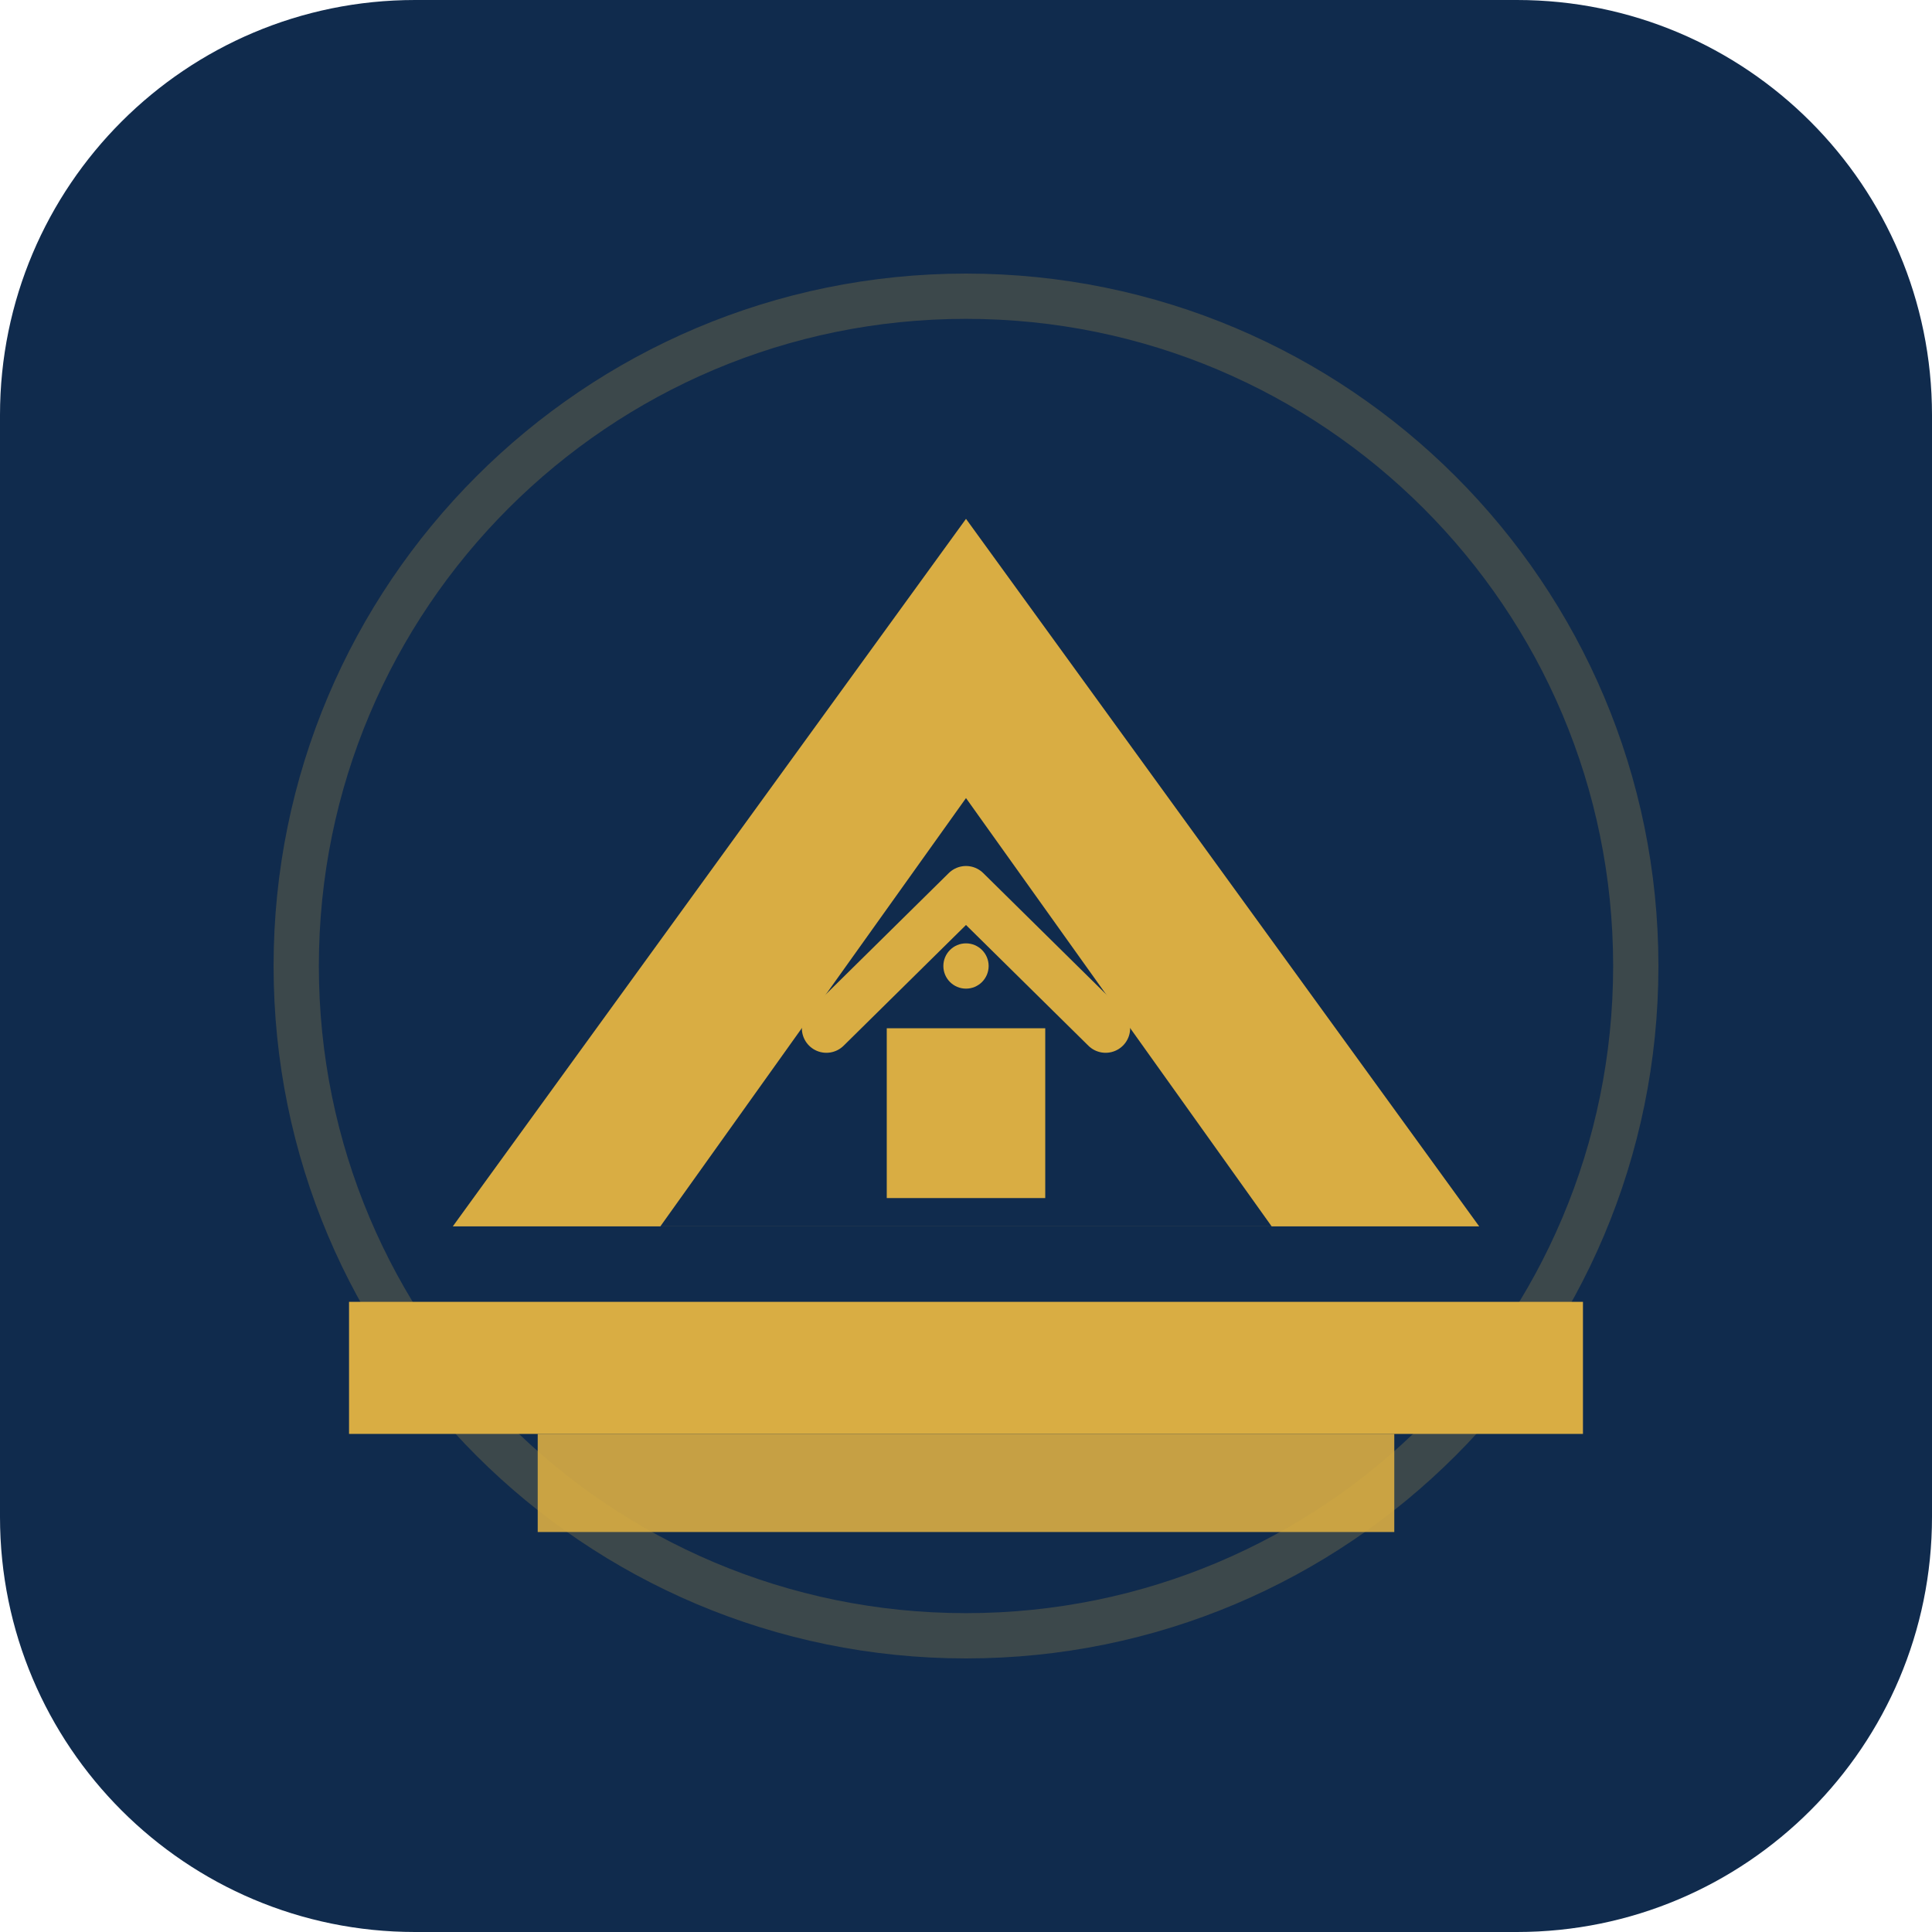
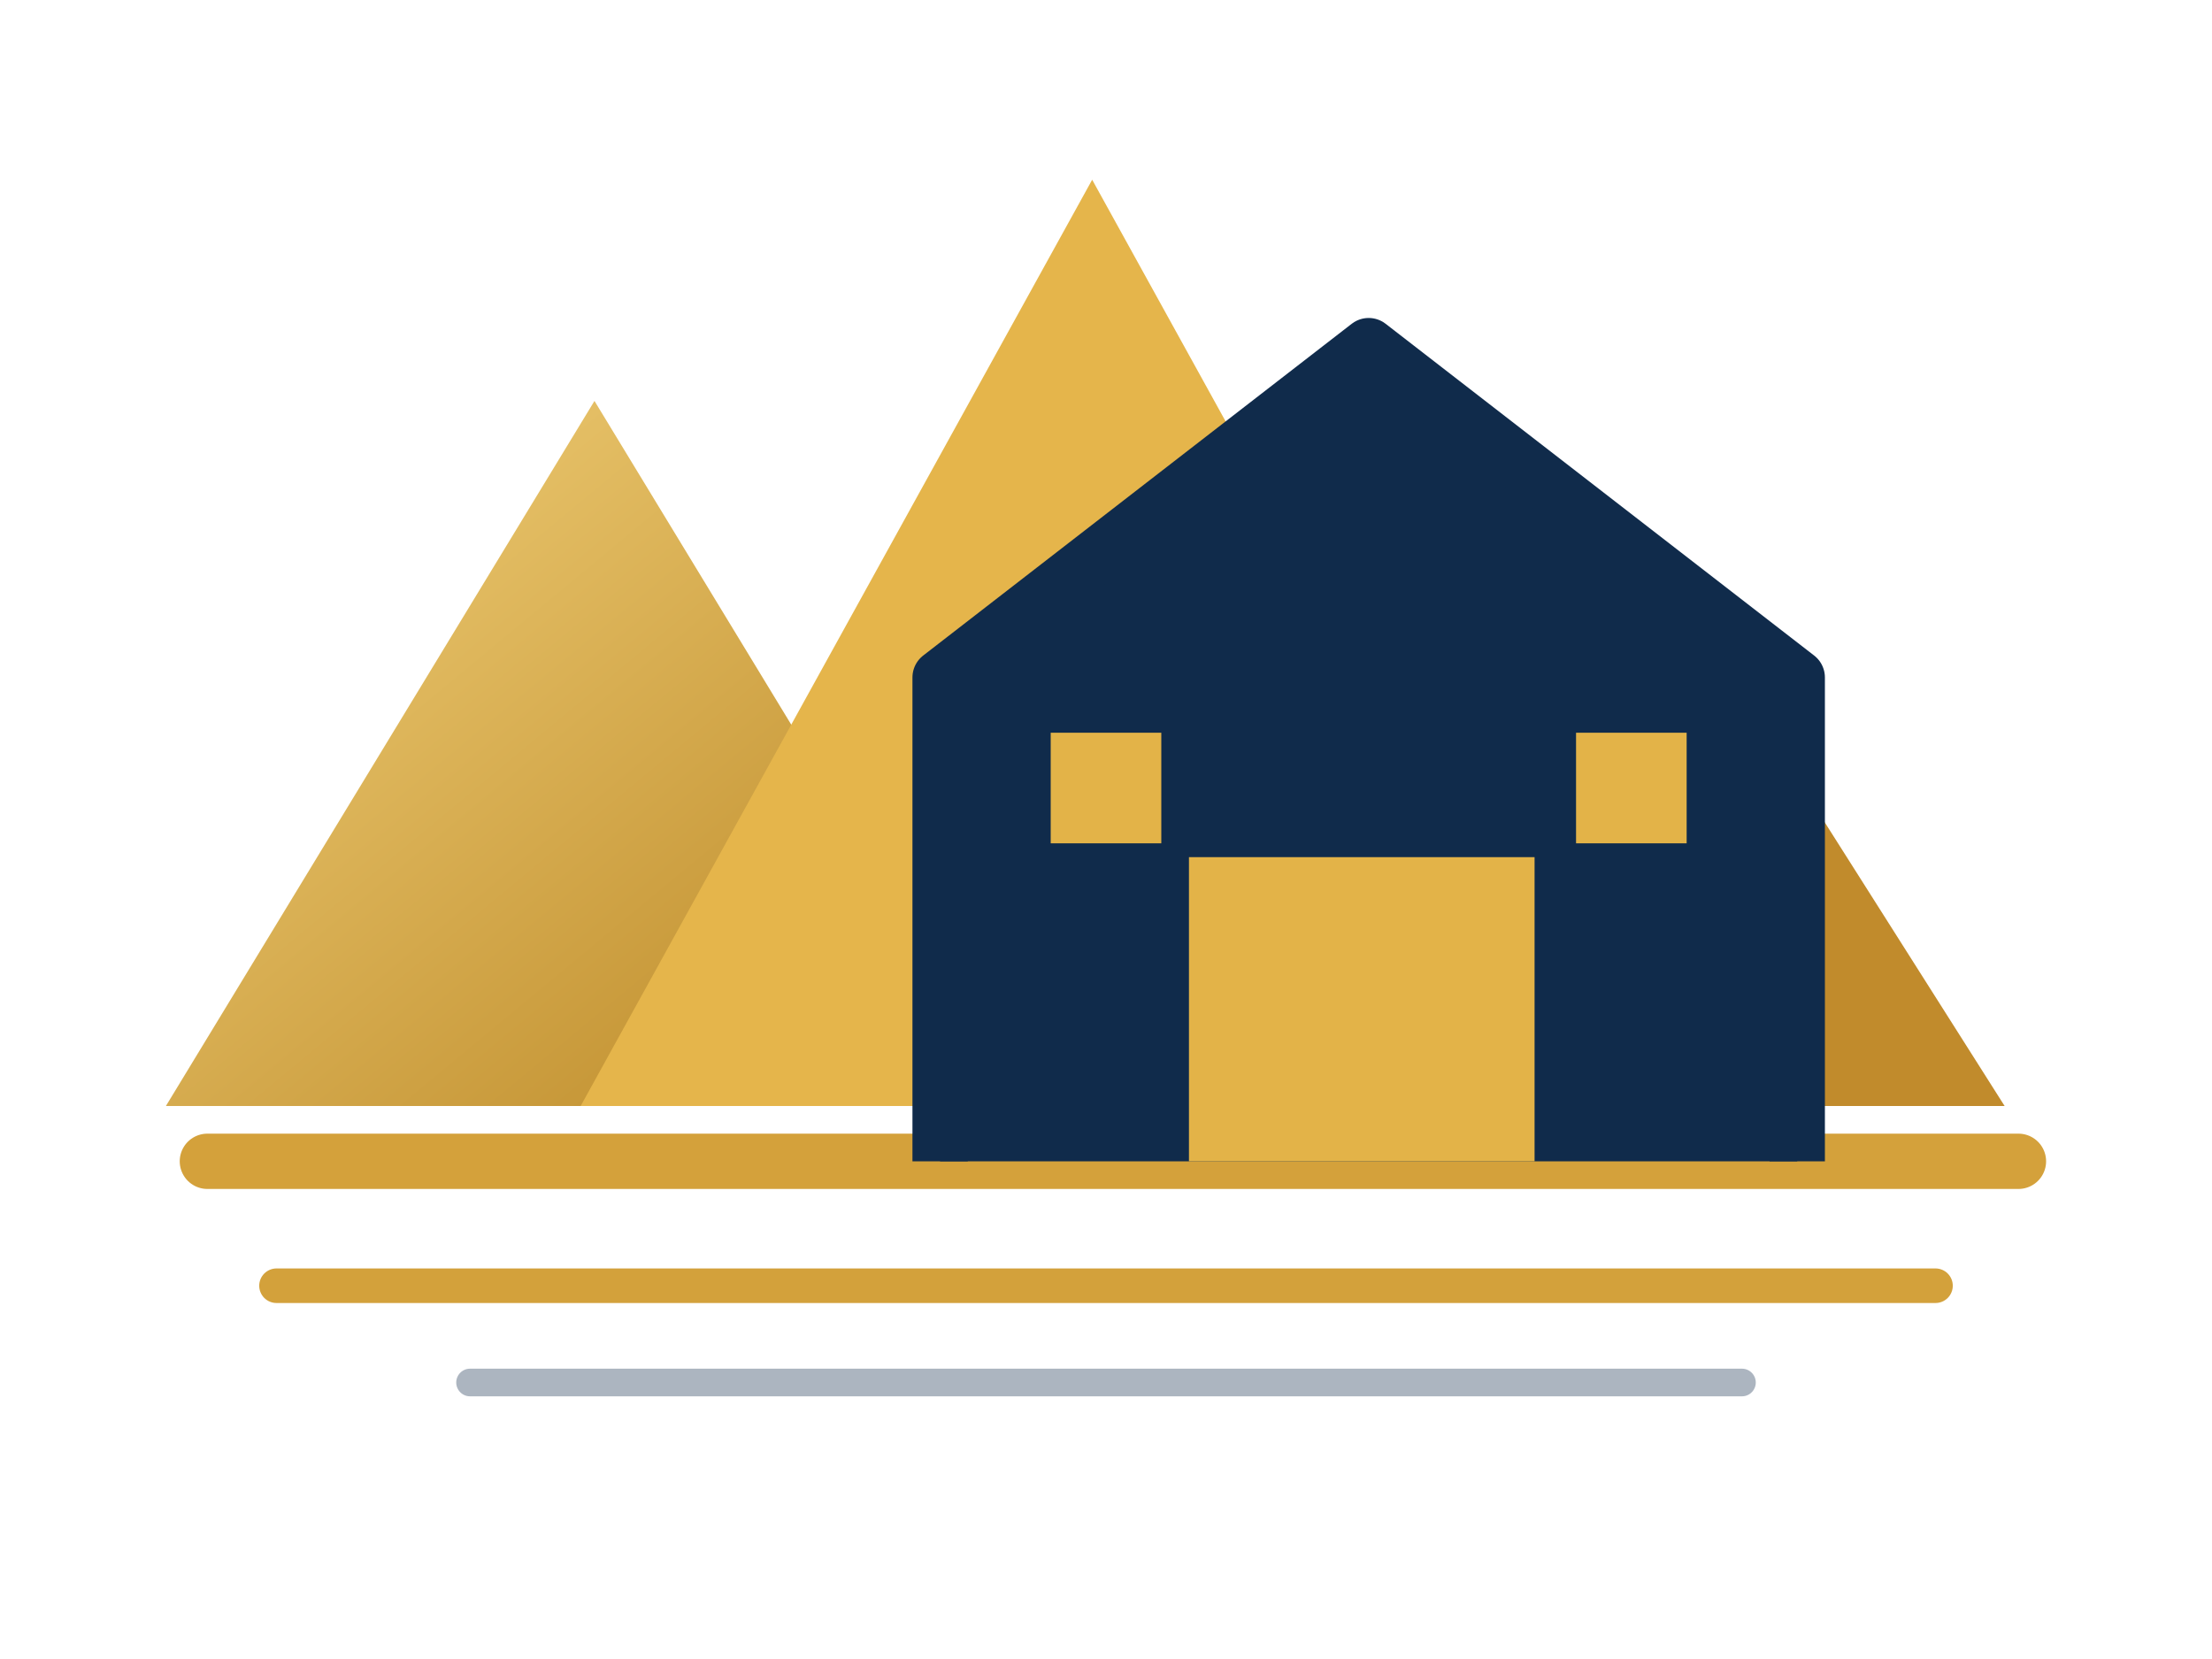
- <svg xmlns="http://www.w3.org/2000/svg" width="1024" height="1024" viewBox="0 0 1024 1024">
-   <rect width="1024" height="1024" rx="220" fill="#102B4D" />
-   <circle cx="512" cy="512" r="355" fill="none" stroke="#D9AD43" stroke-width="24" opacity=".22" />
-   <path d="M240 650 L512 275 L784 650 Z" fill="#D9AD43" />
-   <path d="M350 650 L512 423 L674 650 Z" fill="#102B4D" />
-   <path d="M185 690 H839 V760 H185 Z" fill="#D9AD43" />
-   <path d="M285 760 H739 V812 H285 Z" fill="#D9AD43" opacity=".9" />
-   <path d="M470 635 V545 H554 V635" fill="#D9AD43" />
-   <path d="M438 545 L512 472 L586 545" fill="none" stroke="#D9AD43" stroke-width="26" stroke-linecap="round" stroke-linejoin="round" />
-   <circle cx="512" cy="512" r="12" fill="#D9AD43" />
+ <svg xmlns="http://www.w3.org/2000/svg" viewBox="0 0 160 120" role="img" aria-labelledby="title">
+   <defs>
+     <linearGradient id="gold" x1="0" y1="0" x2="1" y2="1">
+       <stop offset="0" stop-color="#f3d27b" />
+       <stop offset="1" stop-color="#b88422" />
+     </linearGradient>
+   </defs>
+   <path d="M12 80 43 29 74 80Z" fill="url(#gold)" />
+   <path d="M42 80 79 13 116 80Z" fill="#e5b54b" />
+   <path d="M93 80 119 39 145 80Z" fill="#c18b2c" />
+   <path d="M15 84H146" stroke="#d4a13b" stroke-width="4" stroke-linecap="round" />
+   <path d="M68 84V49L99 25 130 49V84" fill="#102b4b" stroke="#102b4b" stroke-width="4" stroke-linejoin="round" />
+   <path d="M86 84V62H111V84" fill="#e3b348" />
+   <path d="M76 53H84V61H76ZM114 53H122V61H114Z" fill="#e3b348" />
+   <path d="M20 93H140" stroke="#d3a13b" stroke-width="2.5" stroke-linecap="round" />
+   <path d="M34 100H126" stroke="#102b4b" stroke-width="2" opacity=".35" stroke-linecap="round" />
</svg>
